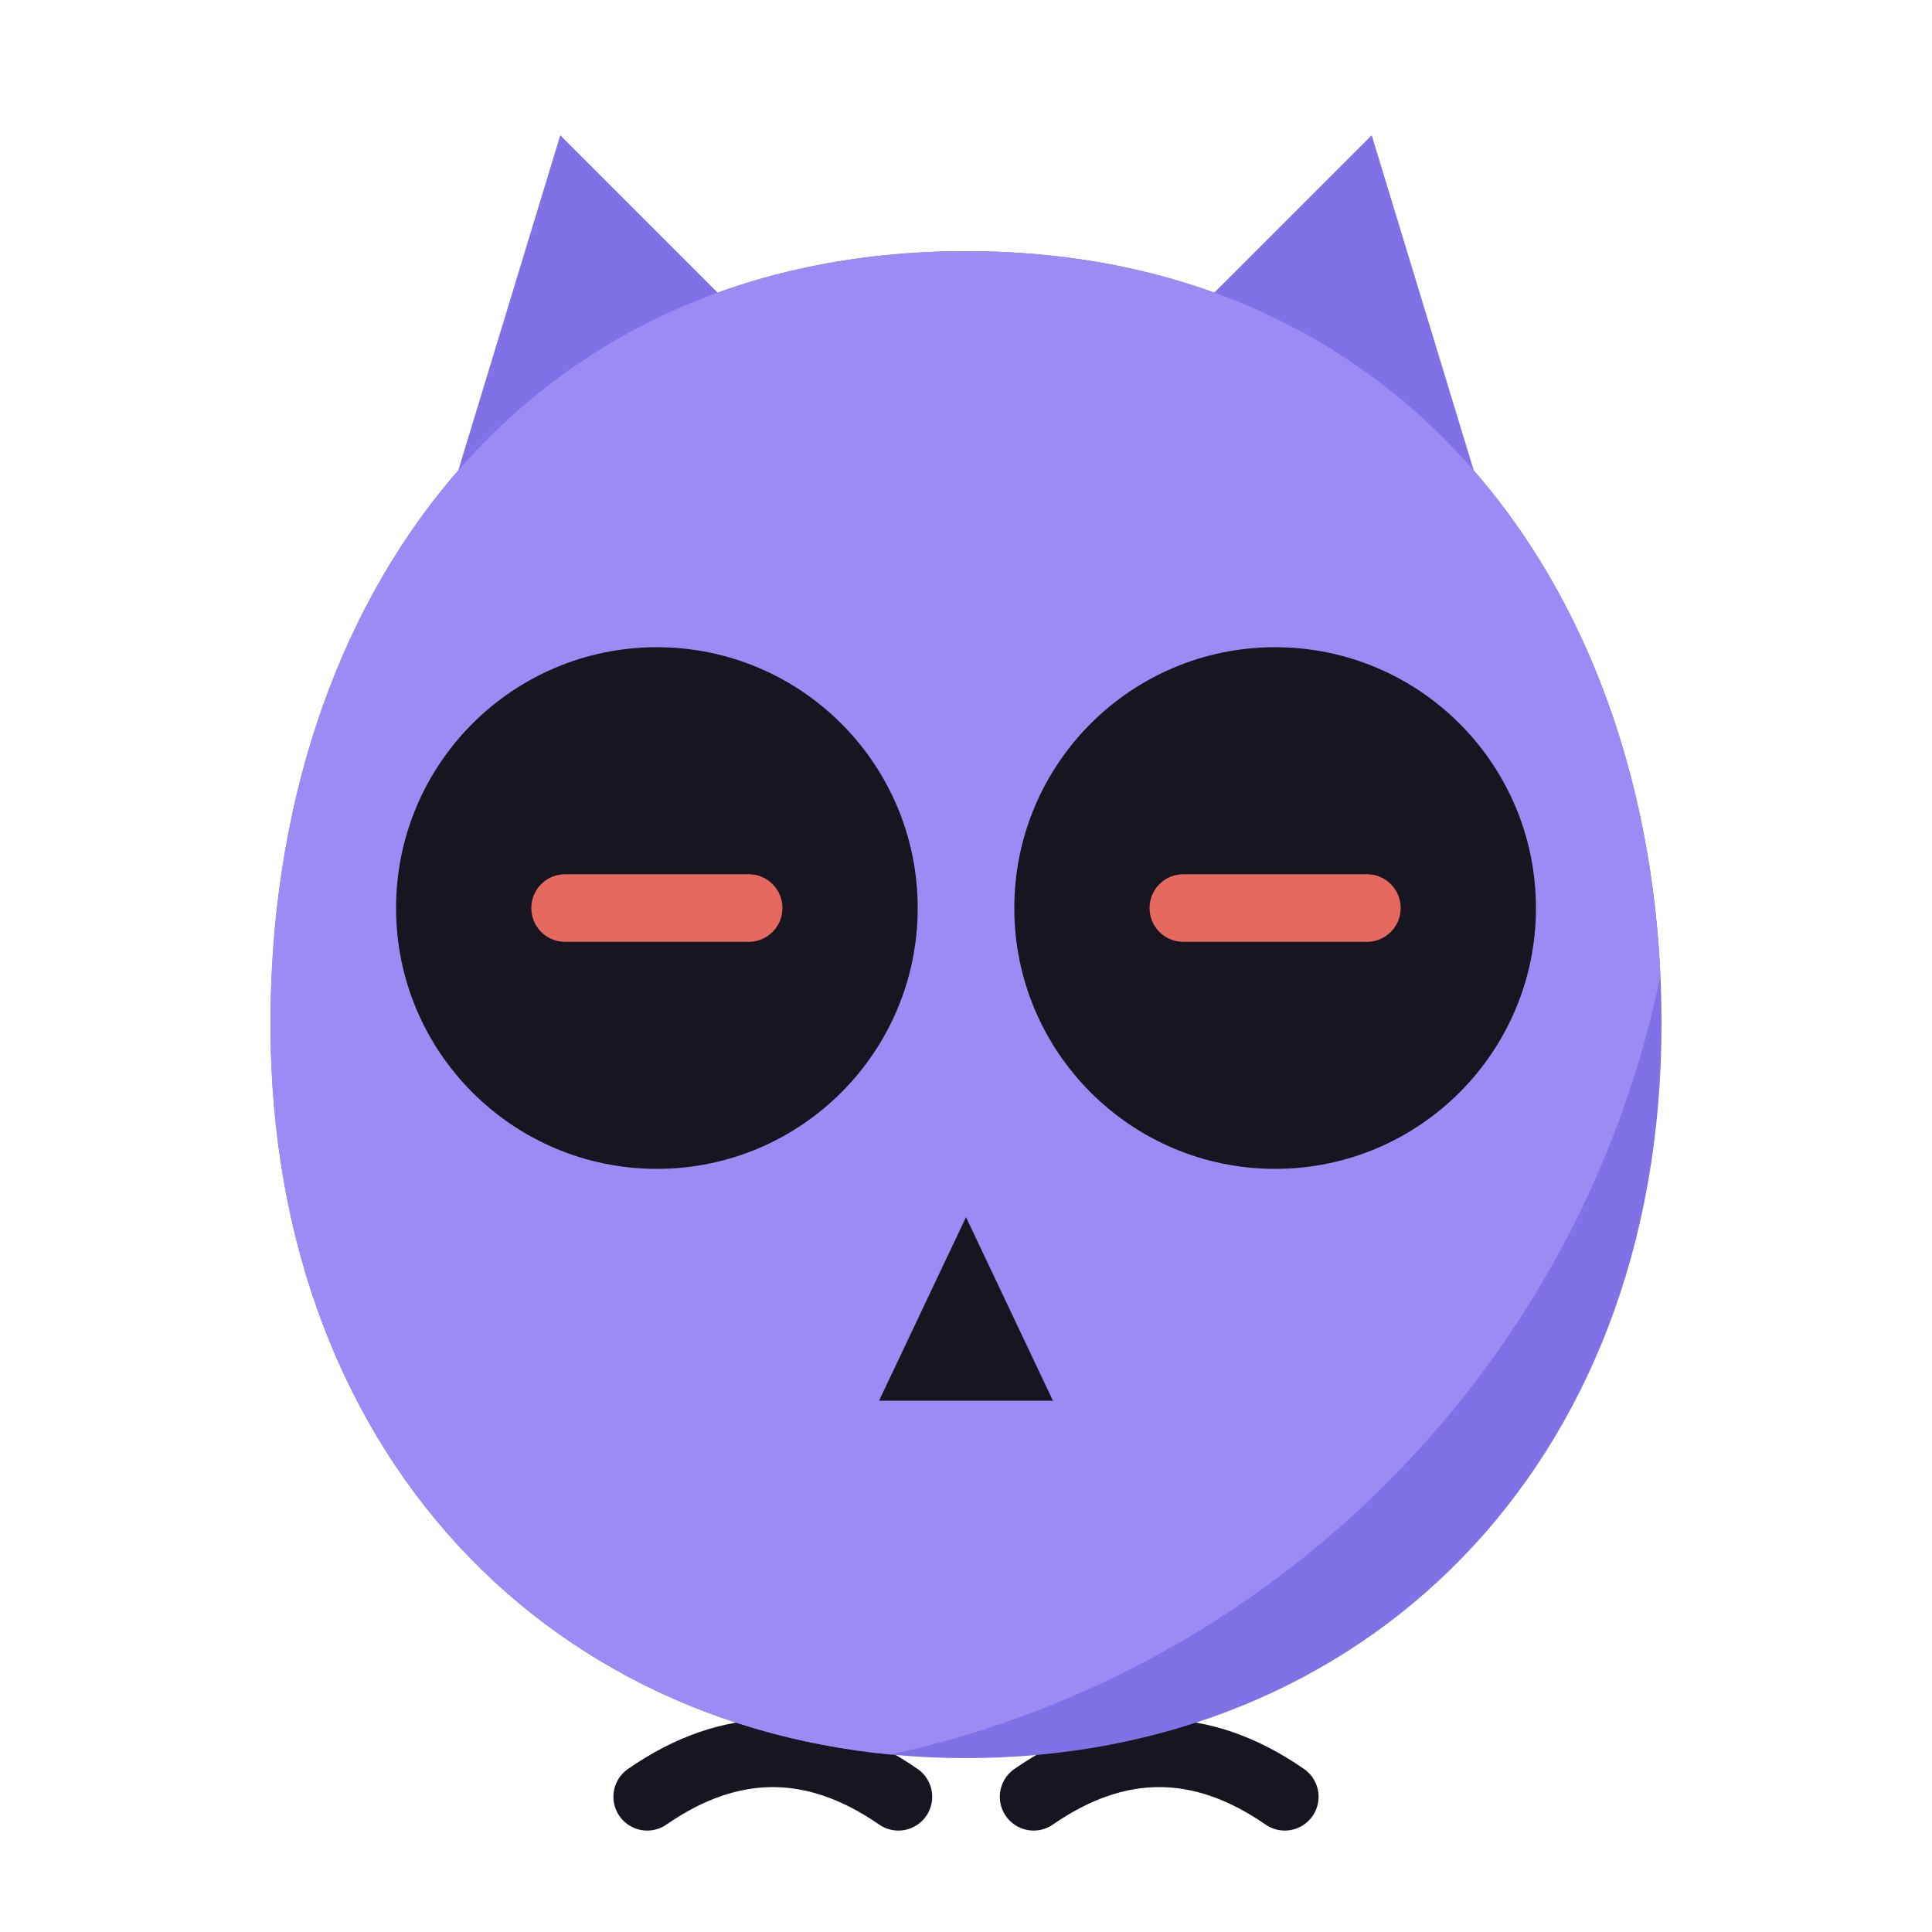
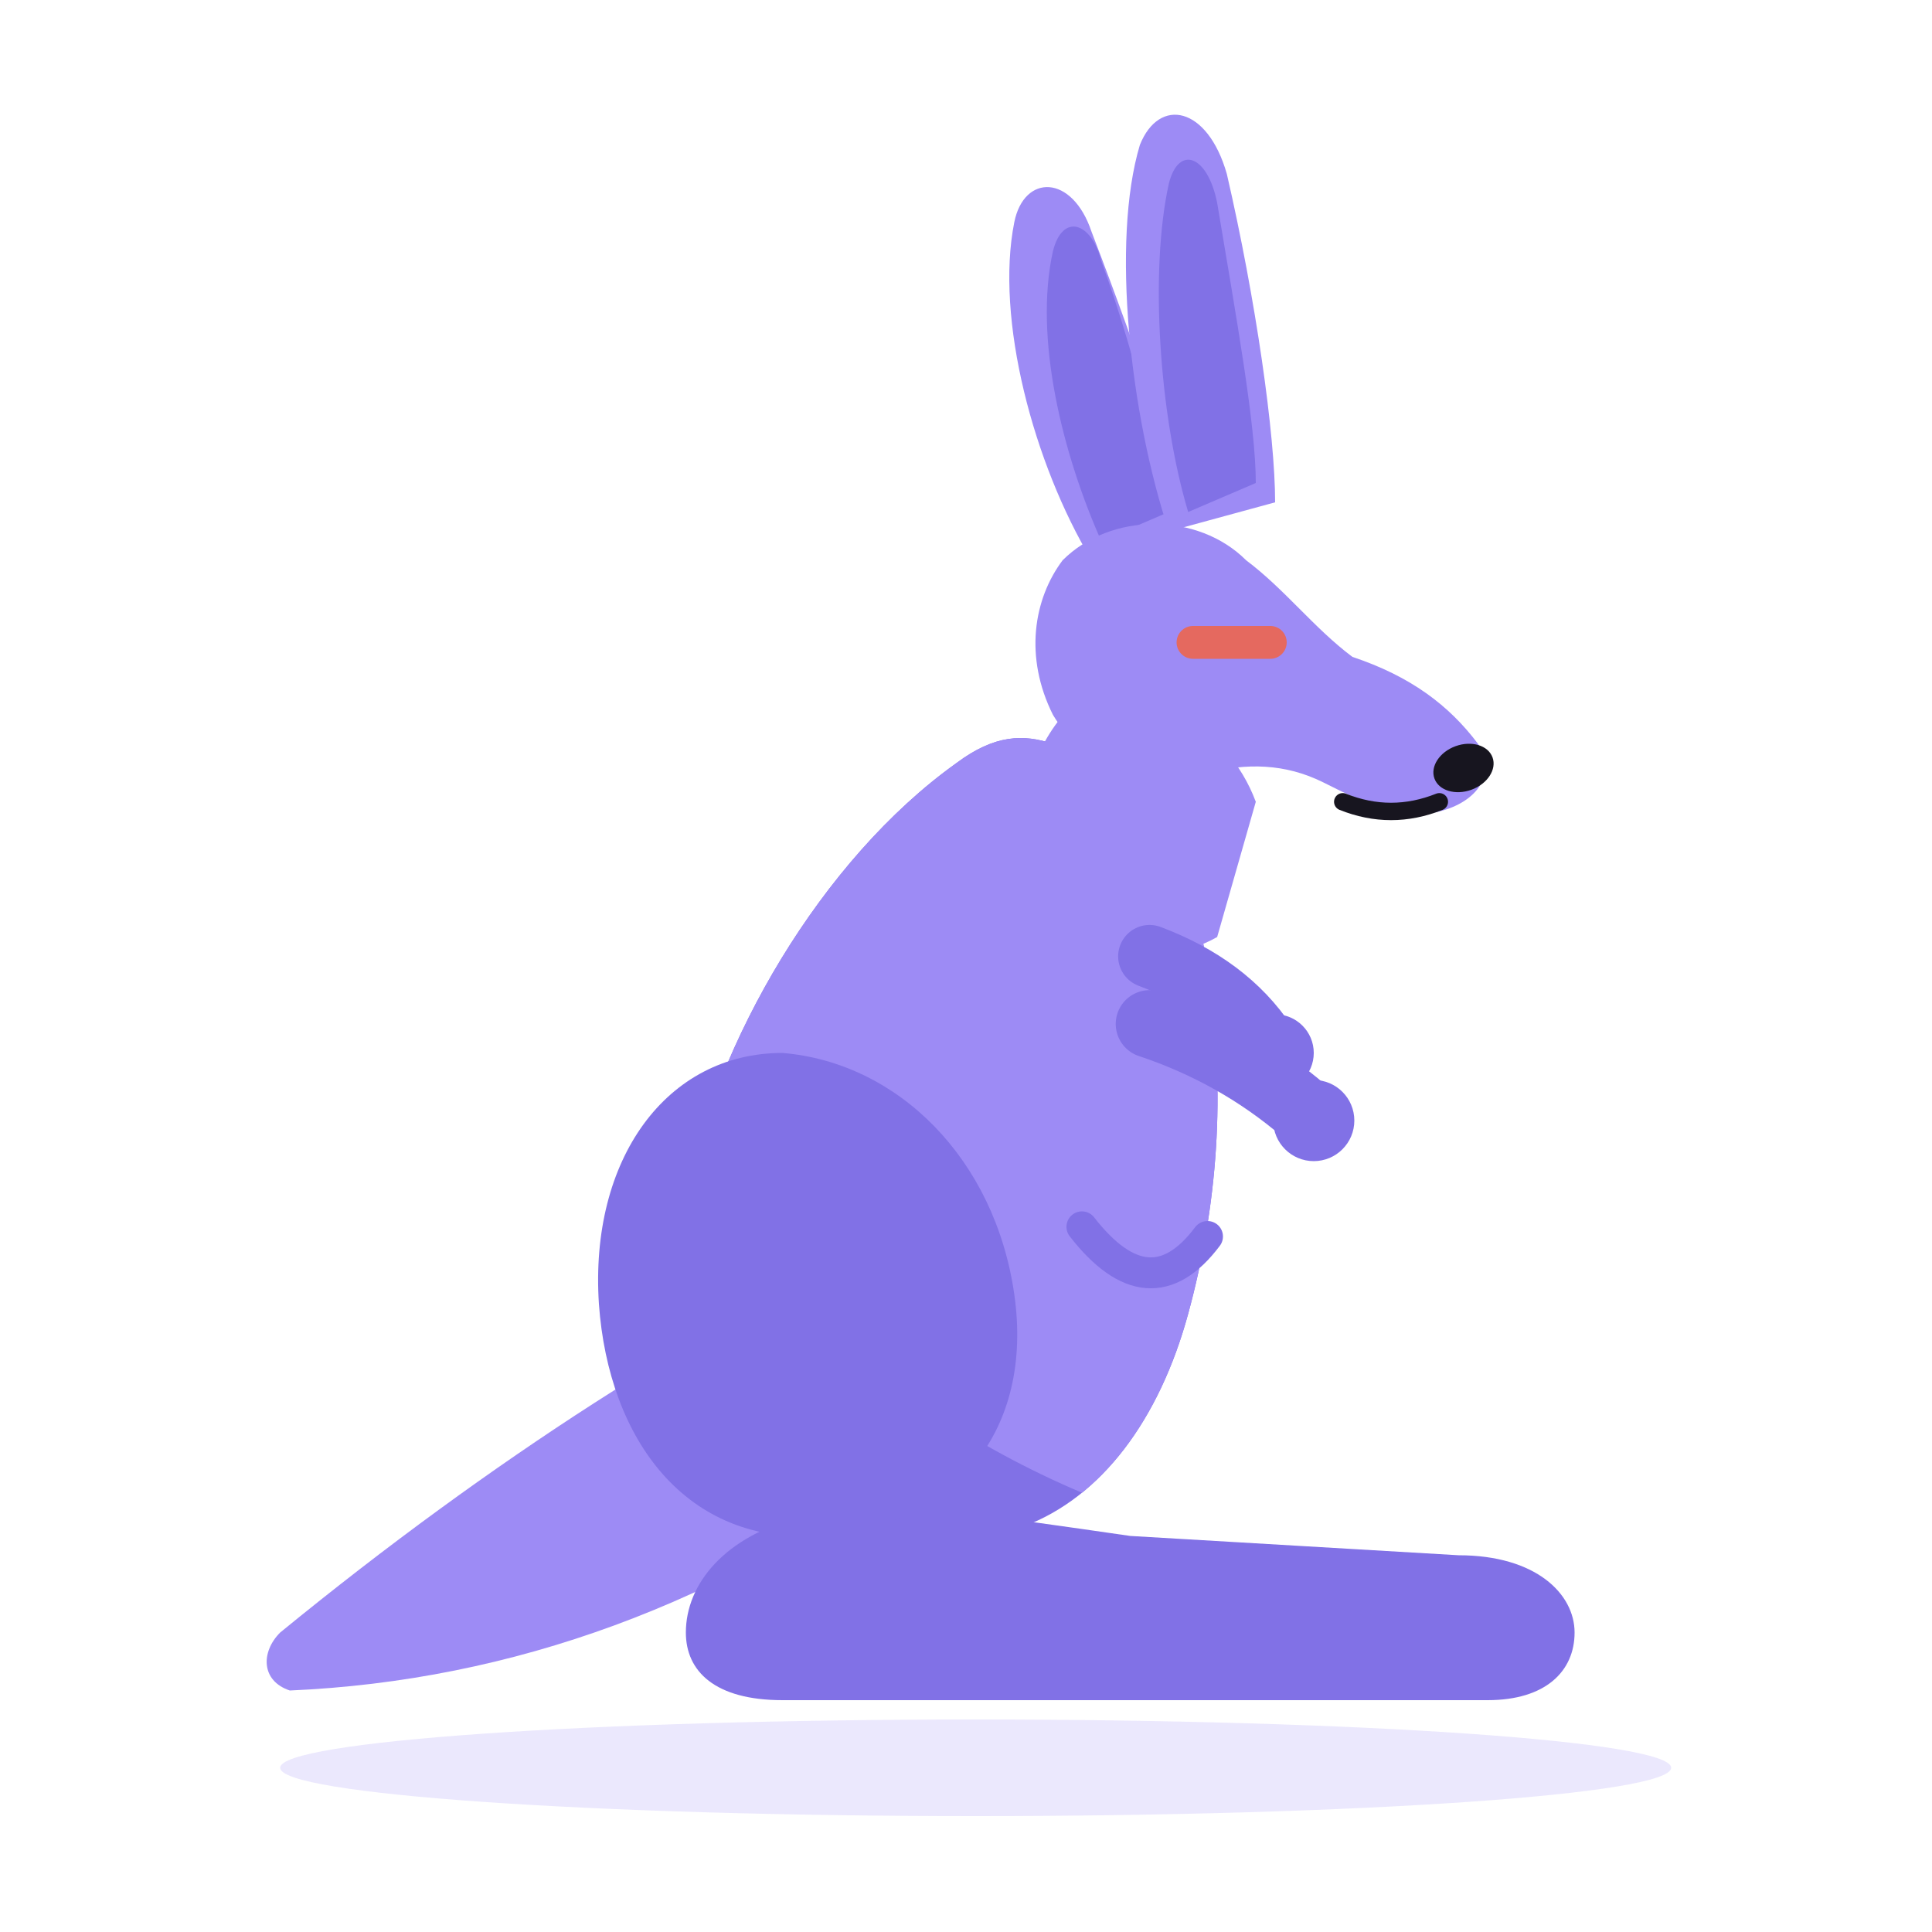
- <svg xmlns="http://www.w3.org/2000/svg" viewBox="0 0 200 200" width="200" height="200" role="img" aria-label="saya, error — pupils flattened to red bars">
+ <svg xmlns="http://www.w3.org/2000/svg" viewBox="-11 3 200 200" width="200" height="200" role="img" aria-label="saya — error: flat red eye">
  <defs>
-     <clipPath id="body-error">
-       <path d="M100 26 C146 26 172 62 172 106 C172 152 141 182 100 182 C59 182 28 152 28 106 C28 62 54 26 100 26 Z" />
-     </clipPath>
-     <clipPath id="eye-error-0">
-       <circle cx="68" cy="94" r="27" />
-     </clipPath>
-     <clipPath id="eye-error-1">
-       <circle cx="132" cy="94" r="27" />
+     <clipPath id="body">
+       <path d="M98 80C108 84 113 93 114 104C116 116 115 128 112 139C109 150 103 158 95 161C87 164 75 163 69 157C61 150 58 139 60 127C63 111 74 92 88 82C92 79 95 79 98 80Z" />
    </clipPath>
  </defs>
-   <path d="M44 60 L58 14 L88 44 Z" fill="#8171e6" />
-   <path d="M156 60 L142 14 L112 44 Z" fill="#8171e6" />
-   <path d="M67 186 q13 -9 26 0" fill="none" stroke="#17151f" stroke-width="7" stroke-linecap="round" />
-   <path d="M107 186 q13 -9 26 0" fill="none" stroke="#17151f" stroke-width="7" stroke-linecap="round" />
-   <path d="M100 26 C146 26 172 62 172 106 C172 152 141 182 100 182 C59 182 28 152 28 106 C28 62 54 26 100 26 Z" fill="#8171e6" />
-   <circle cx="70" cy="80" r="104" fill="#9d8bf5" clip-path="url(#body-error)" />
-   <circle cx="68" cy="94" r="27" fill="#17151f" />
-   <circle cx="132" cy="94" r="27" fill="#17151f" />
-   <rect x="55" y="90.5" width="26" height="7" rx="3.5" fill="#e5695f" />
-   <rect x="119" y="90.5" width="26" height="7" rx="3.5" fill="#e5695f" />
-   <path d="M100 126 L109 145 L91 145 Z" fill="#17151f" />
+   <ellipse cx="90" cy="186" rx="72" ry="5" fill="#9d8bf5" opacity=".2" />
+   <path d="M80 132C62 140 40 154 18 172C16 174 16 177 19 178C42 177 64 169 84 154Z" fill="#9d8bf5" />
+   <path d="M72 160C80 158 92 160 106 162L140 164C148 164 152 168 152 172C152 176 149 179 143 179L70 179C63 179 60 176 60 172C60 167 64 162 72 160Z" fill="#8171e6" />
+   <path d="M98 80C108 84 113 93 114 104C116 116 115 128 112 139C109 150 103 158 95 161C87 164 75 163 69 157C61 150 58 139 60 127C63 111 74 92 88 82C92 79 95 79 98 80Z" fill="#8171e6" />
+   <circle cx="138" cy="70" r="95" fill="#9d8bf5" clip-path="url(#body)" />
+   <path d="M70 112C82 113 92 123 94 137C96 151 88 161 74 162C60 163 52 152 51 138C50 123 58 112 70 112Z" fill="#8171e6" />
+   <path d="M101 130Q108 139 114 131" fill="none" stroke="#8171e6" stroke-width="3.2" stroke-linecap="round" />
+   <path d="M100 76C108 74 116 78 119 86L115 100C108 104 100 100 96 92C94 86 96 80 100 76Z" fill="#9d8bf5" />
+   <path d="M108 102Q116 105 120 111" fill="none" stroke="#8171e6" stroke-width="6.5" stroke-linecap="round" />
+   <circle cx="121" cy="112" r="4" fill="#8171e6" />
+   <path d="M108 109Q117 112 124 118" fill="none" stroke="#8171e6" stroke-width="7" stroke-linecap="round" />
+   <circle cx="125" cy="119" r="4.2" fill="#8171e6" />
+   <path d="M102 61C96 51 92 36 94 26C95 21 100 21 102 27C107 40 111 52 112 57Z" fill="#9d8bf5" />
+   <path d="M103 59C99 50 96 38 98 29C99 25 102 26 103 30C107 41 109 51 110 56Z" fill="#8171e6" />
+   <path d="M110 58C106 46 104 28 107 18C109 13 114 14 116 21C119 34 121 48 121 55Z" fill="#9d8bf5" />
+   <path d="M112 56C109 46 108 31 110 22C111 18 114 19 115 24C117 36 119 47 119 53Z" fill="#8171e6" />
+   <path d="M99 61C104 56 113 56 118 61C122 64 125 68 129 71C135 73 139 76 142 80C144 83 142 86 138 87C134 88 130 86 126 84C122 82 118 82 114 83C107 85 101 82 98 77C95 71 96 65 99 61Z" fill="#9d8bf5" />
+   <ellipse cx="140.5" cy="82.5" rx="3.2" ry="2.4" transform="rotate(-20 140.5 82.5)" fill="#17151f" />
+   <path d="M138 86Q133 88 128 86" fill="none" stroke="#17151f" stroke-width="1.8" stroke-linecap="round" />
+   <path d="M112.5 69.5H120.5" fill="none" stroke="#e5695f" stroke-width="3.4" stroke-linecap="round" />
</svg>
